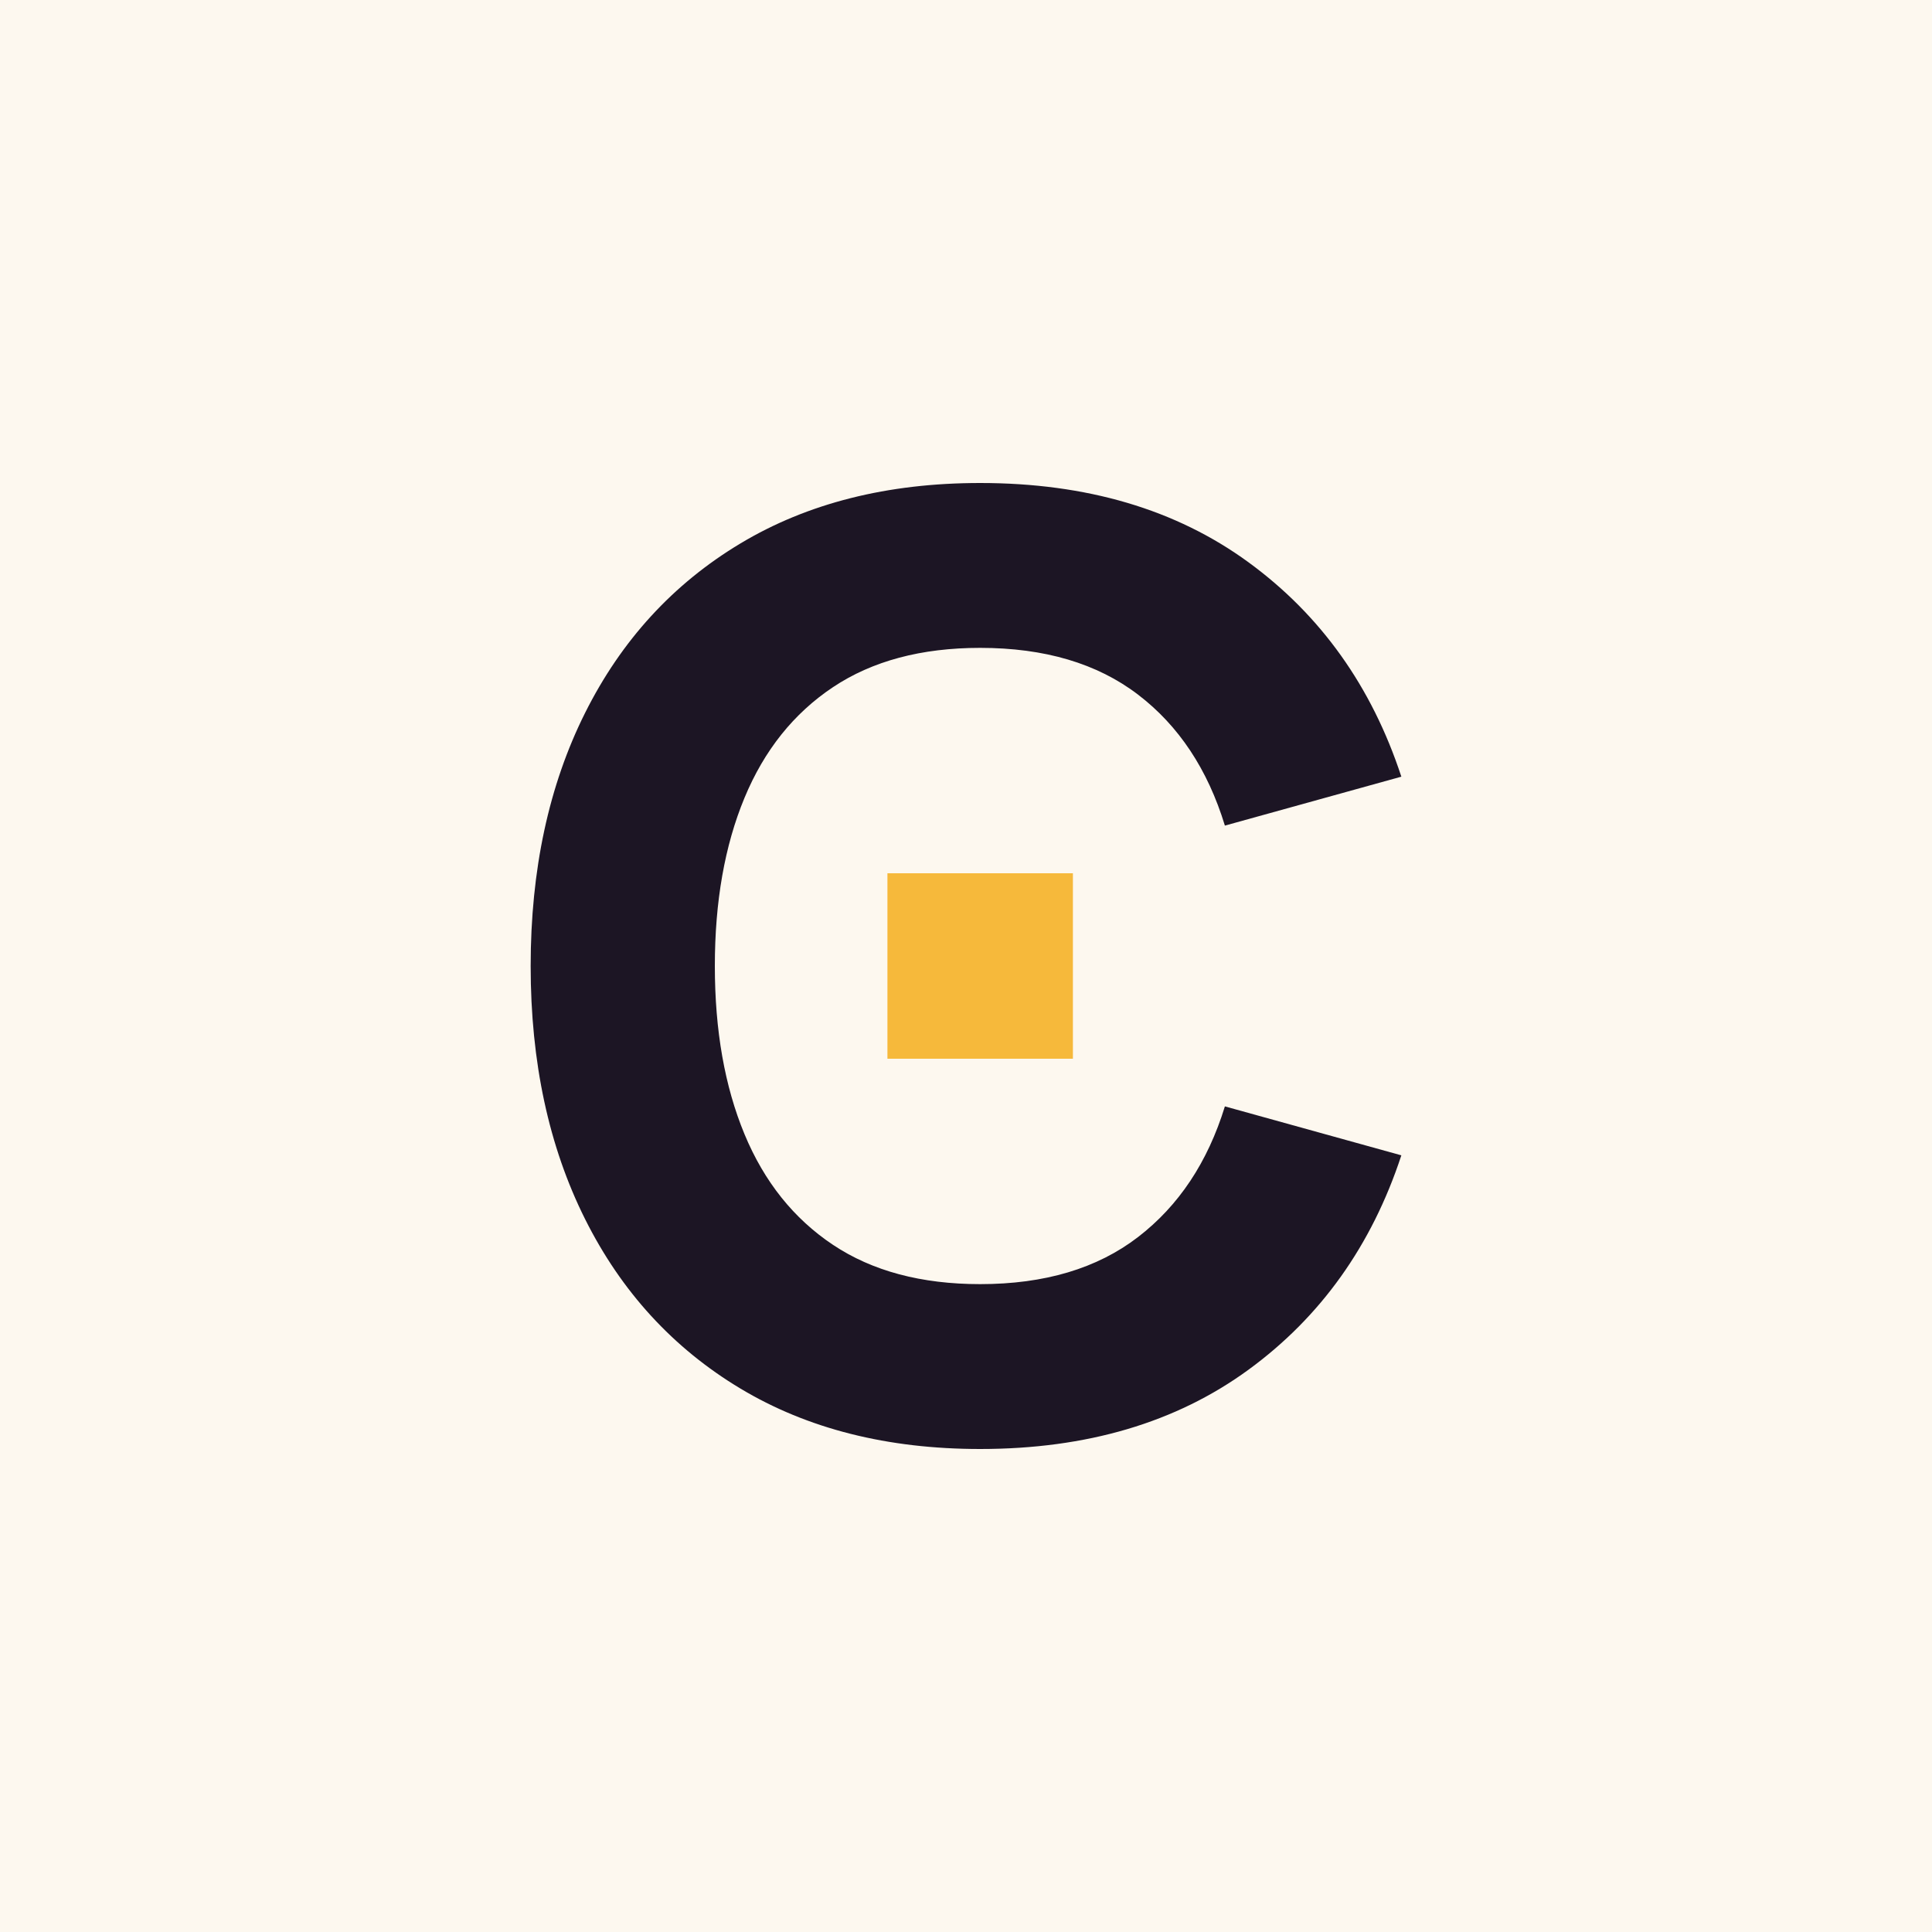
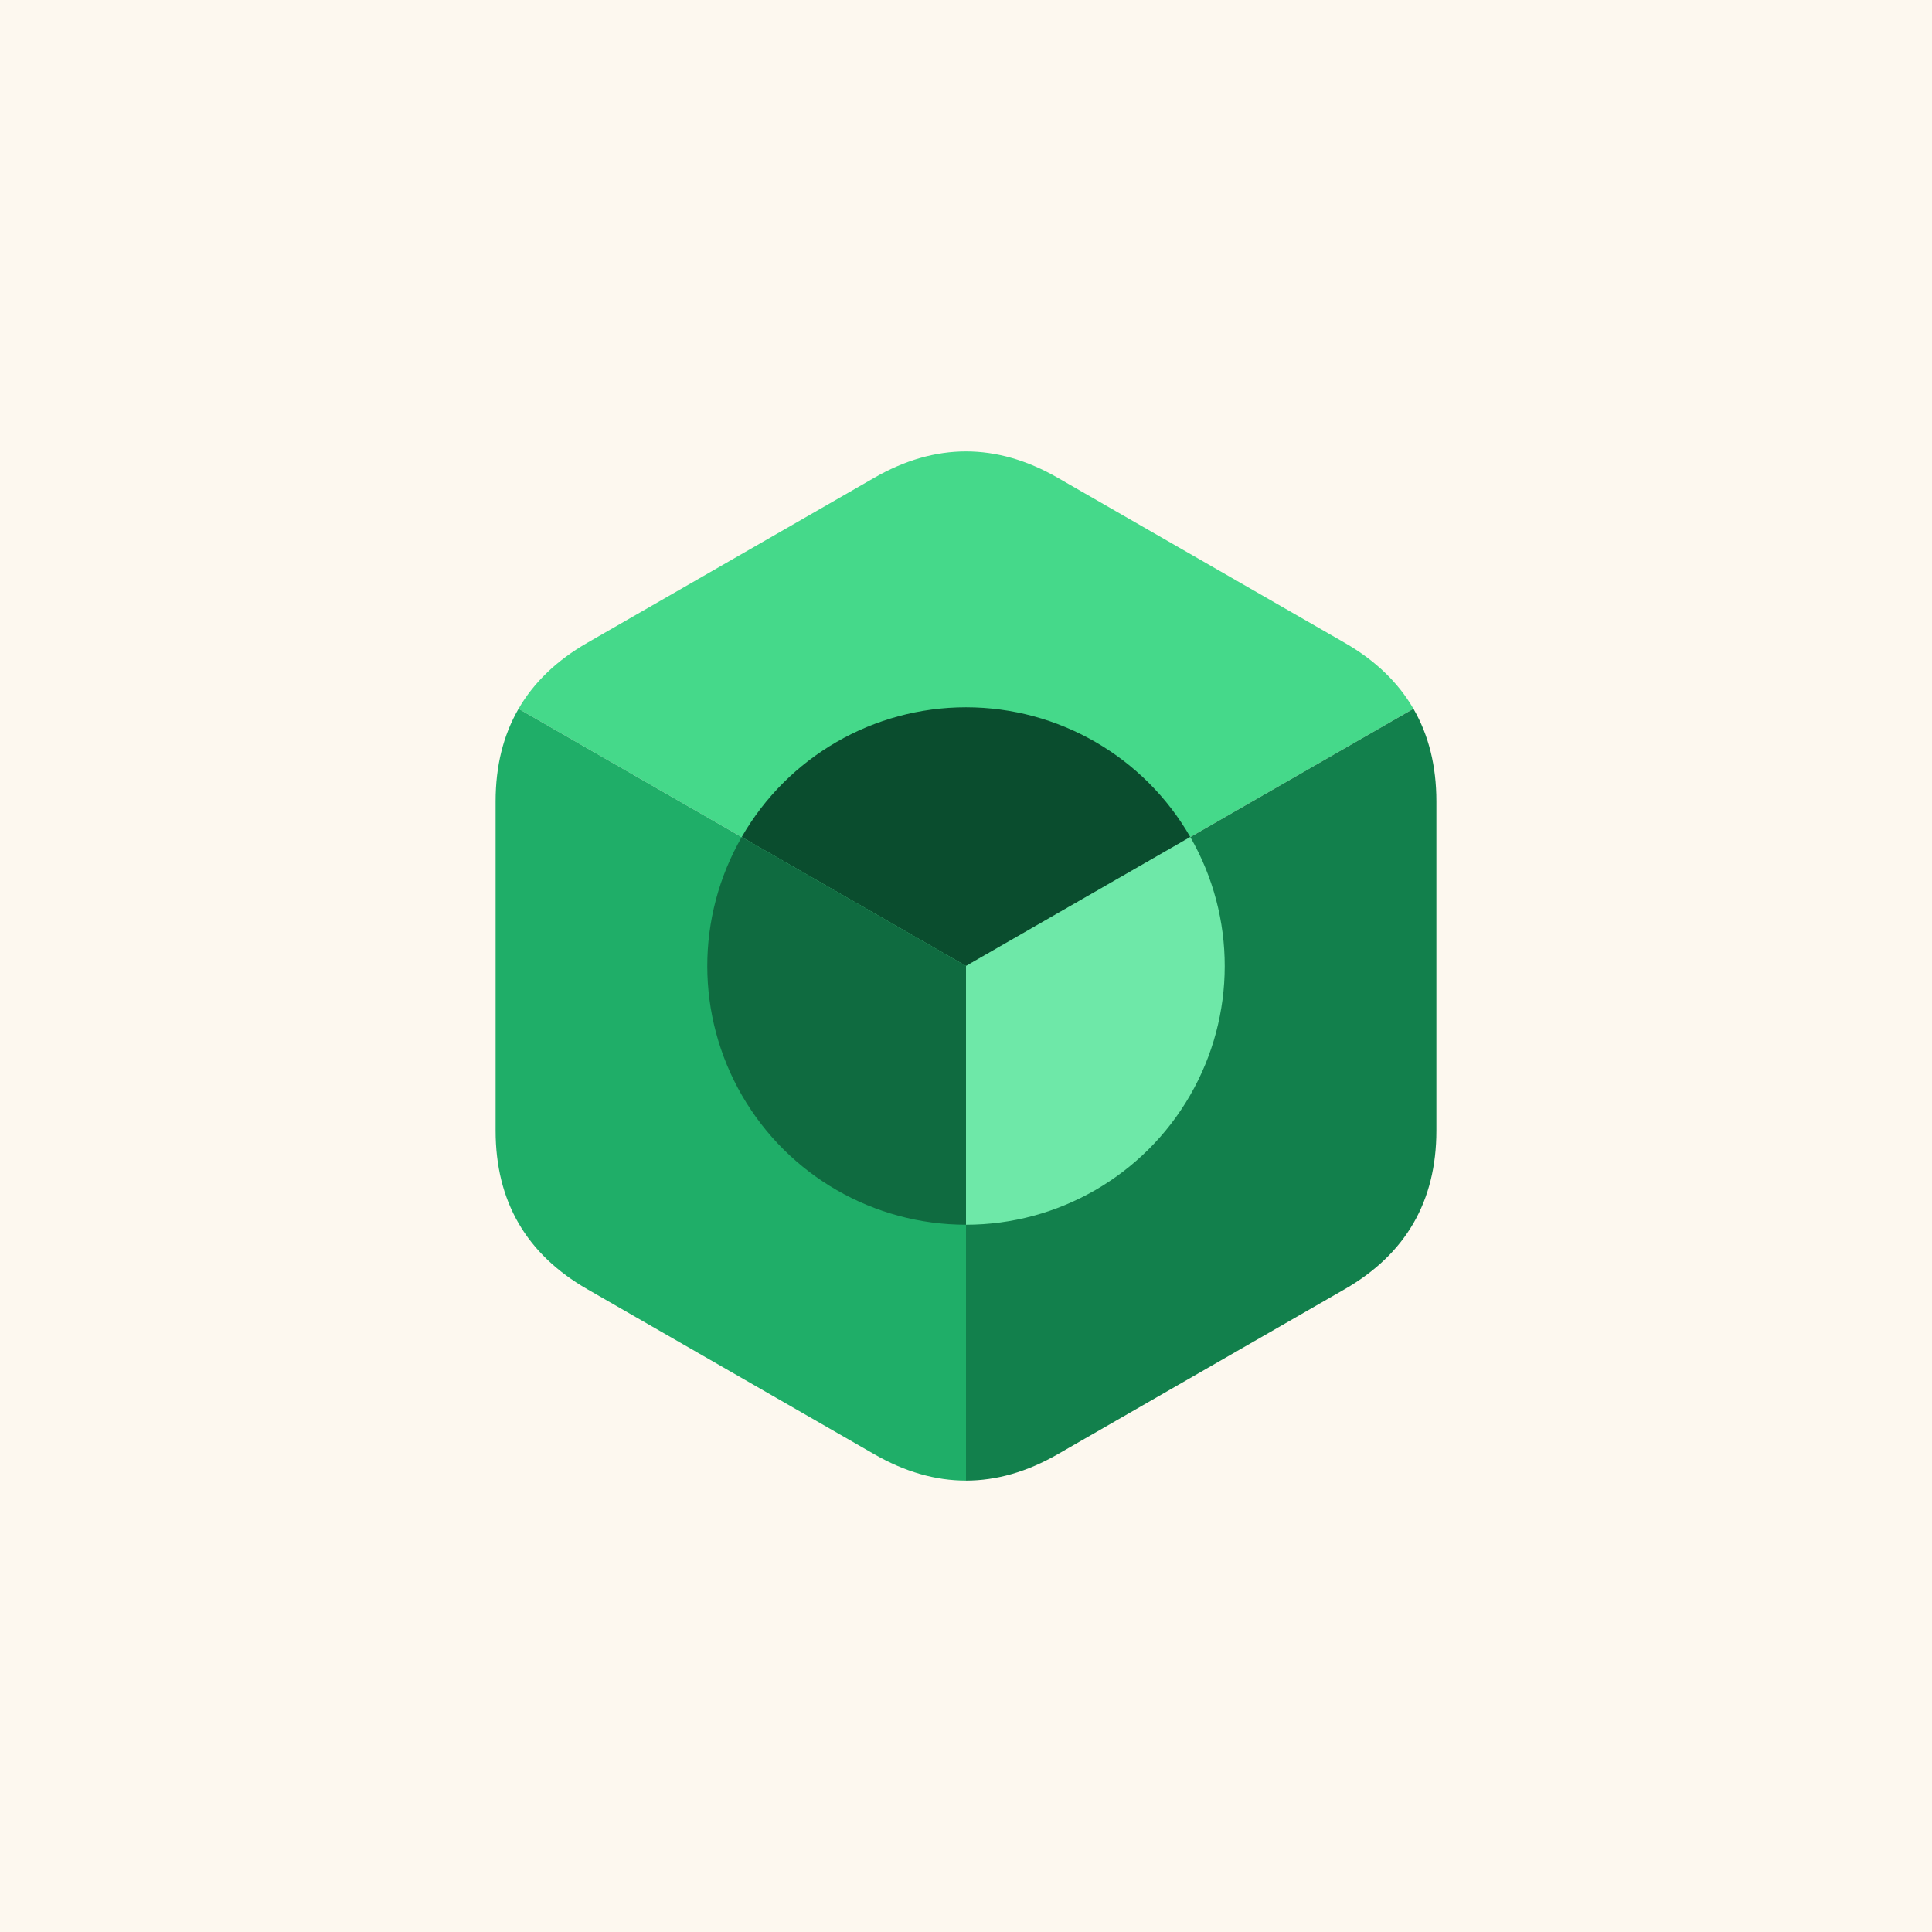
<svg xmlns="http://www.w3.org/2000/svg" viewBox="0 0 1024 1024" width="1024" height="1024">
-   <rect width="1024" height="1024" rx="0" fill="#FDF8EF" />
-   <g transform="translate(281.26 256.00) scale(0.341333)">
-     <path d="M698 1500Q482 1500 325.5 1406Q169 1312 84.5 1143Q0 974 0 750Q0 526 84.5 357Q169 188 325.5 94Q482 0 698 0Q946 0 1114.5 123Q1283 246 1352 456L1078 532Q1038 401 943 328.5Q848 256 698 256Q561 256 469.5 317Q378 378 332 489Q286 600 286 750Q286 900 332 1011Q378 1122 469.5 1183Q561 1244 698 1244Q848 1244 943 1171Q1038 1098 1078 968L1352 1044Q1283 1254 1114.5 1377Q946 1500 698 1500Z" fill="#1C1524" />
-     <path d="M554 894V606H842V894Z" fill="#F6B93B" />
-   </g>
+   <rect width="1024" height="1024" fill="#FDF8EF" />
+   <path fill="#45D98A" d="M512 512L274.84 375.67Q286.99 354.66 311.31 340.68L463.37 253.24Q512 225.28 560.63 253.24L712.69 340.68Q737.01 354.66 749.16 375.67Z" />
+   <path fill="#12804C" d="M512 512L749.16 375.67Q761.32 396.69 761.32 424.74L761.32 599.26Q761.32 655.36 712.69 683.32L560.63 770.76Q536.32 784.74 512 784.74Z" />
+   <path fill="#1FAE68" d="M512 512L512 784.74Q487.68 784.74 463.37 770.76L311.31 683.32Q262.68 655.36 262.68 599.26L262.68 424.74Q262.68 396.69 274.84 375.67Z" />
+   <path fill="#0A4D2E" d="M512 512L393.12 443.65A137.13 137.13 0 0 1 630.88 443.65Z" />
+   <path fill="#6EE8A8" d="M512 512L630.88 443.65A137.13 137.13 0 0 1 512 649.13Z" />
+   <path fill="#0F6B40" d="M512 512L512 649.13A137.13 137.13 0 0 1 393.12 443.65Z" />
</svg>
